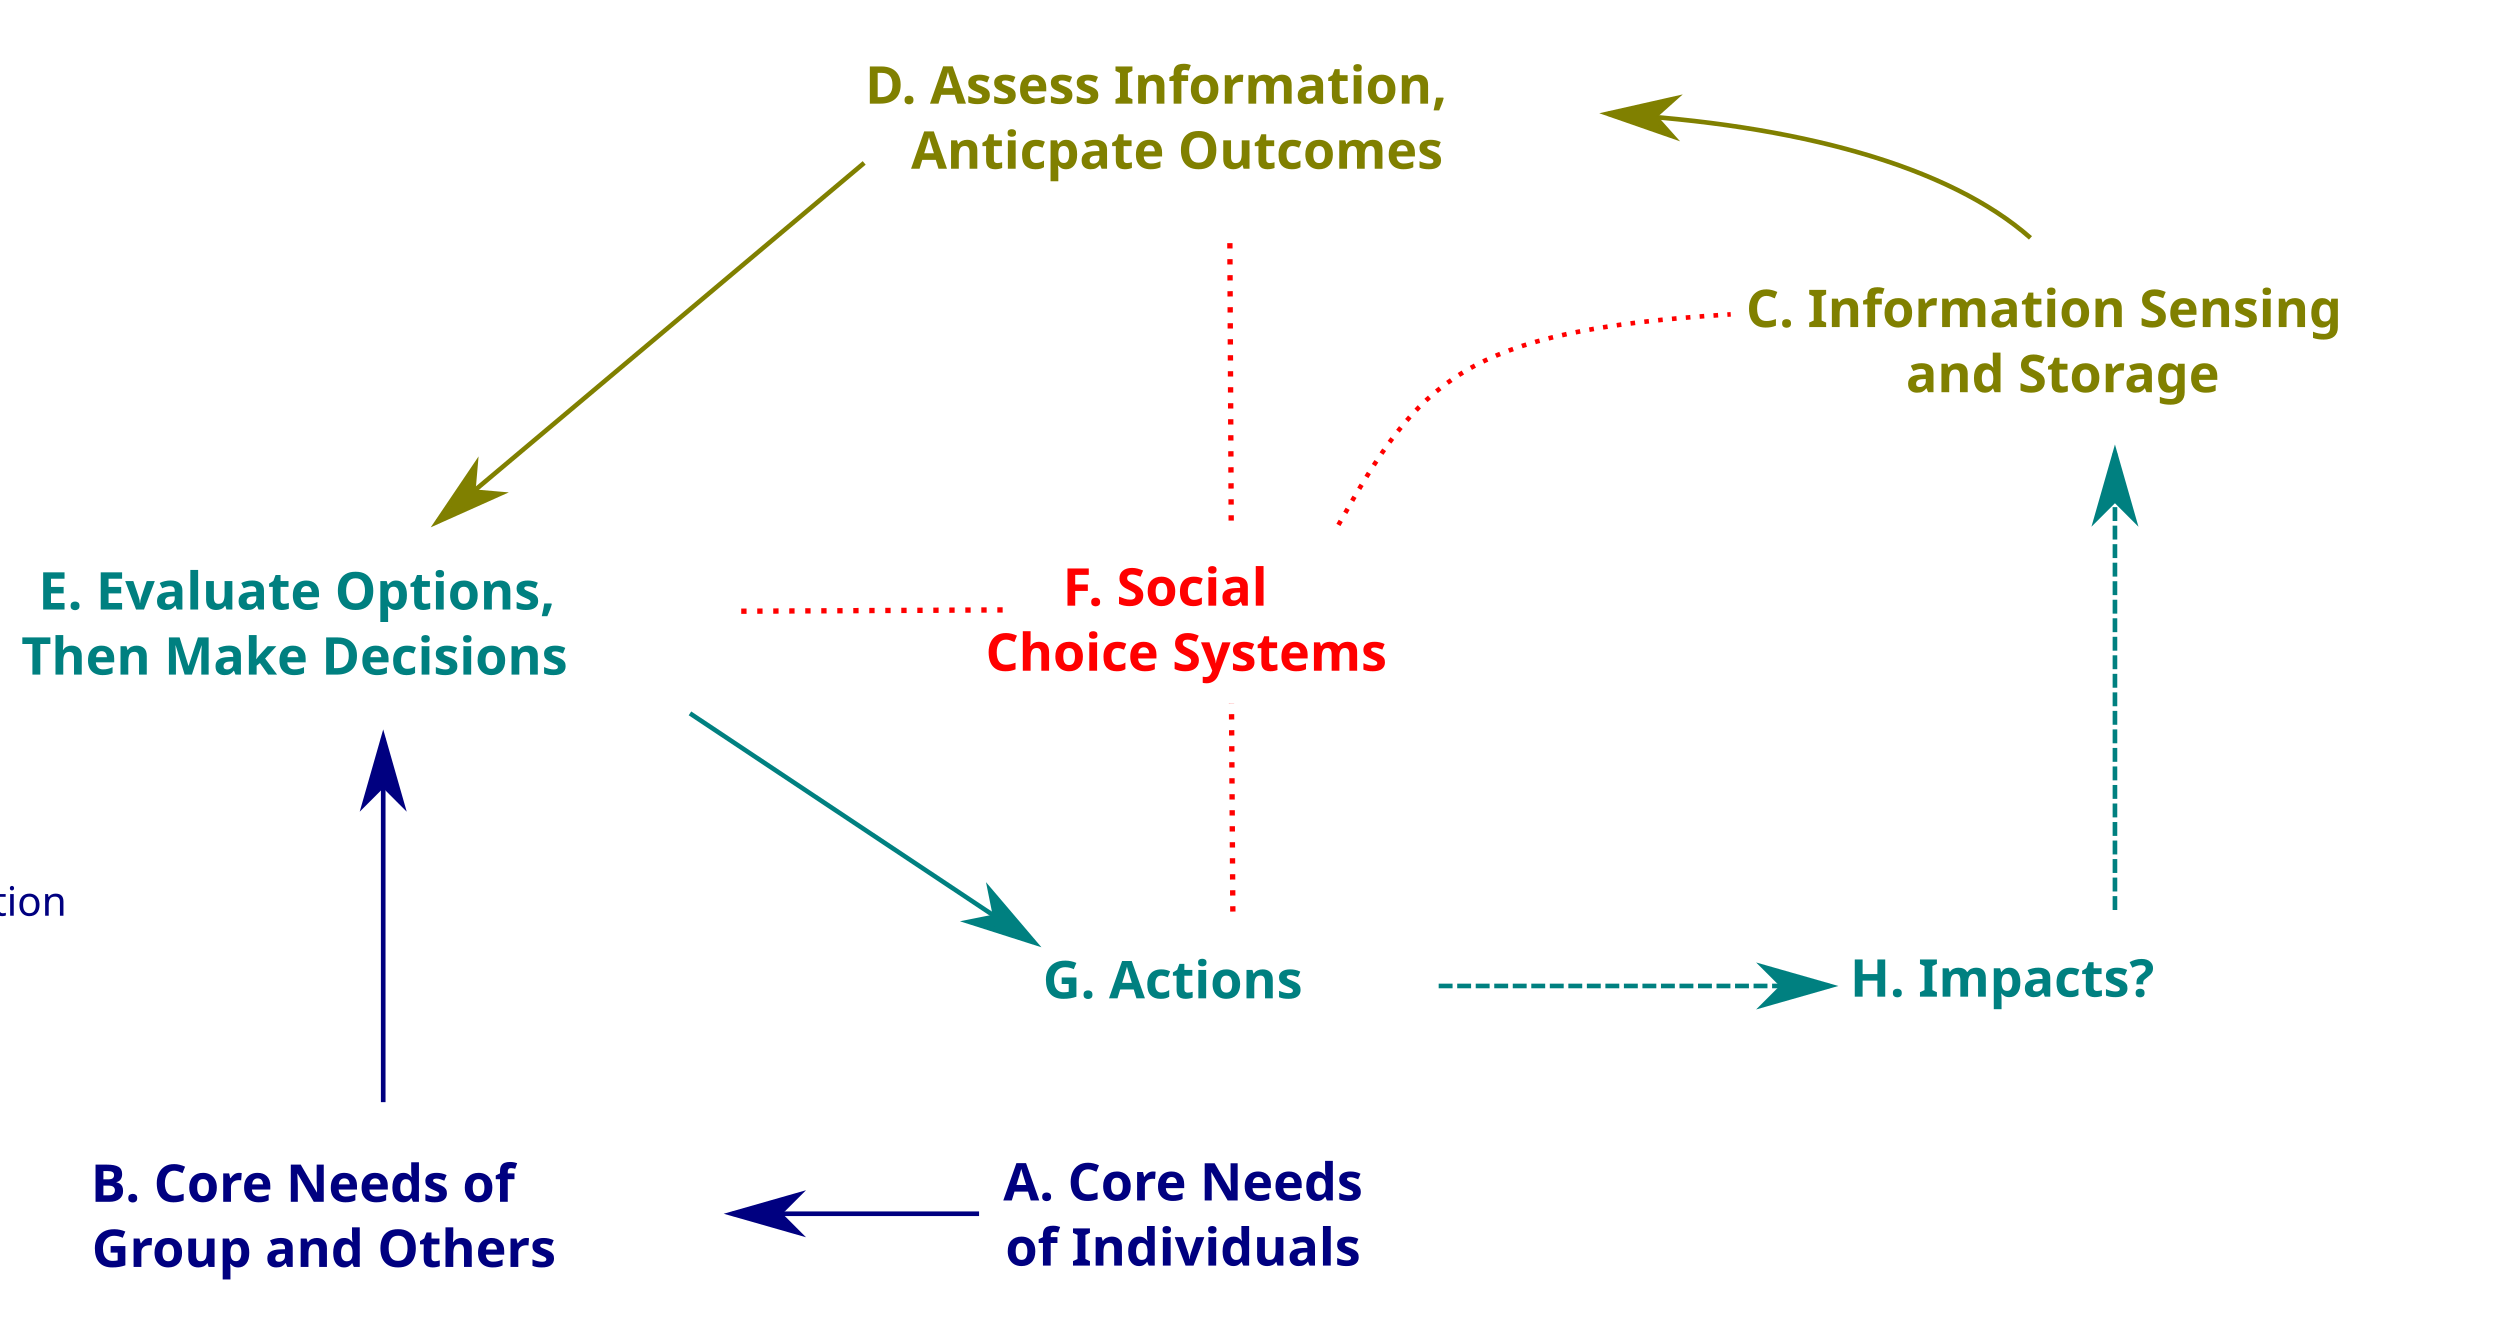
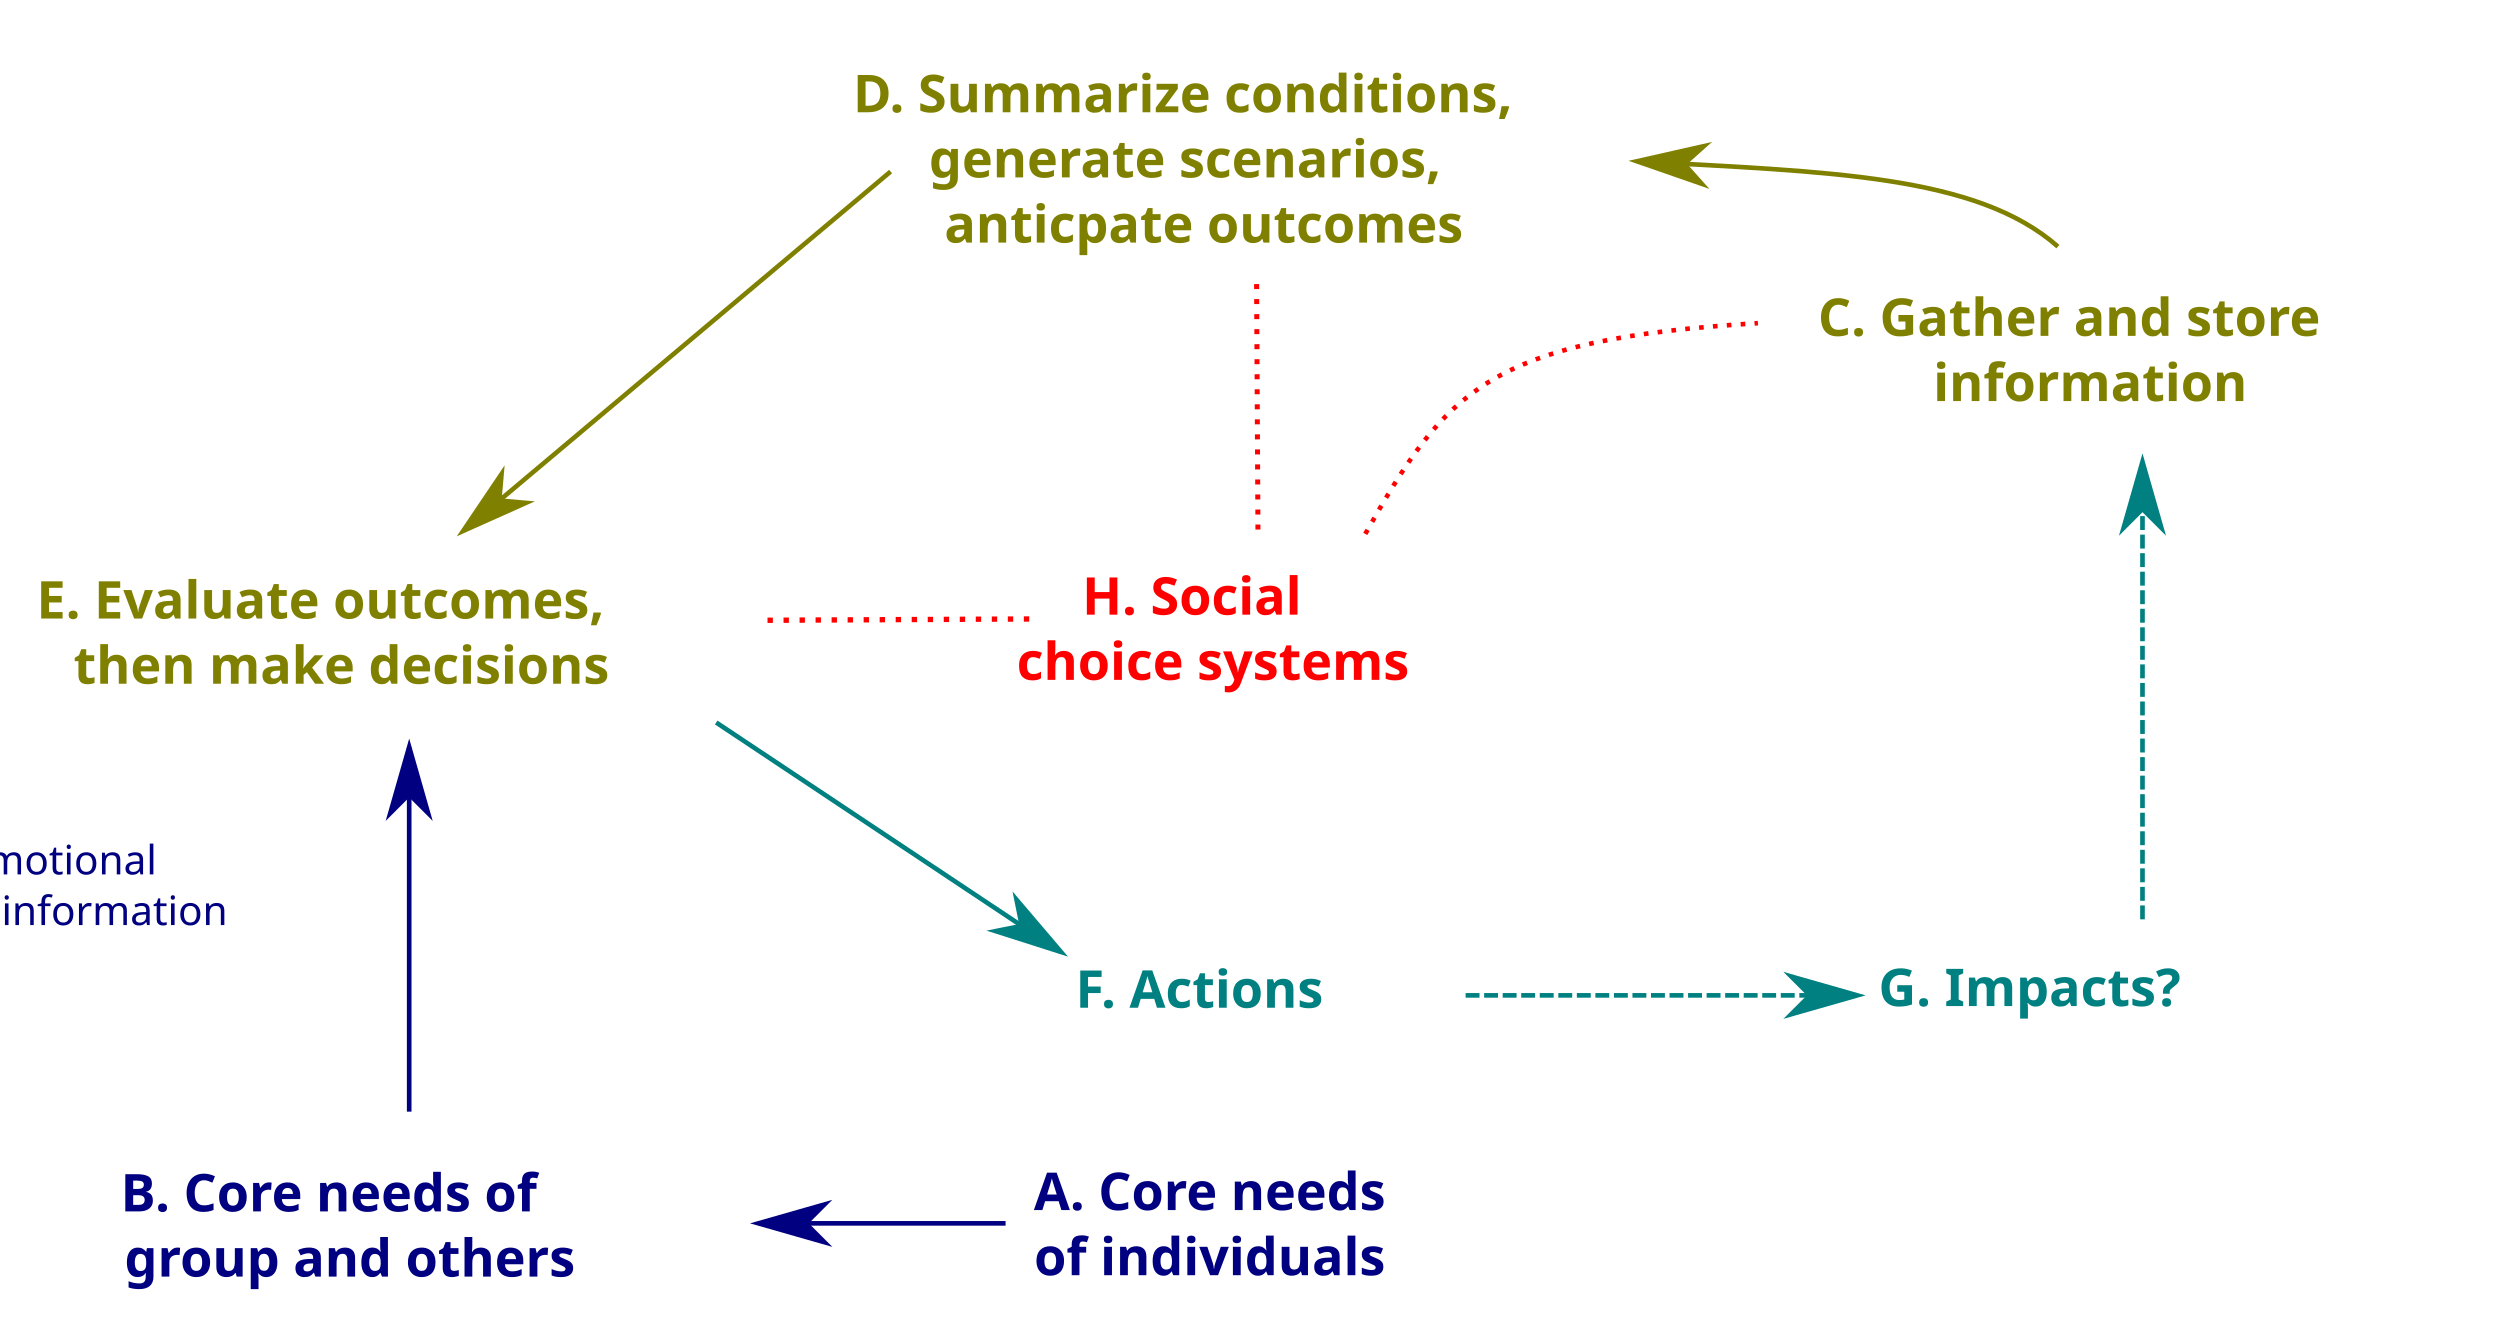
- <svg xmlns="http://www.w3.org/2000/svg" width="304.725mm" height="162.239mm" viewBox="0 0 1079.733 574.864" id="svg2" version="1.1">
+ <svg xmlns="http://www.w3.org/2000/svg" width="304.45mm" height="163.268mm" viewBox="0 0 1078.761 578.51" id="svg2" version="1.1">
  <defs id="defs4">
    <marker orient="auto" refY="0" refX="0" id="marker4935" style="overflow:visible">
      <path id="path4937" d="M 0,0 5,-5 -12.5,0 5,5 0,0 Z" style="fill:#808000;fill-opacity:1;fill-rule:evenodd;stroke:#808000;stroke-width:1pt;stroke-opacity:1" transform="matrix(-0.8,0,0,-0.8,-10,0)" />
    </marker>
    <marker orient="auto" refY="0" refX="0" id="marker4935-6" style="overflow:visible">
      <path id="path4937-5" d="M 0,0 5,-5 -12.5,0 5,5 0,0 Z" style="fill:#000080;fill-opacity:1;fill-rule:evenodd;stroke:#000080;stroke-width:1pt;stroke-opacity:1" transform="matrix(-0.8,0,0,-0.8,-10,0)" />
    </marker>
    <marker orient="auto" refY="0" refX="0" id="marker4935-8" style="overflow:visible">
      <path id="path4937-8" d="M 0,0 5,-5 -12.5,0 5,5 0,0 Z" style="fill:#808000;fill-opacity:1;fill-rule:evenodd;stroke:#808000;stroke-width:1pt;stroke-opacity:1" transform="matrix(-0.8,0,0,-0.8,-10,0)" />
    </marker>
    <marker orient="auto" refY="0" refX="0" id="marker4935-6-8" style="overflow:visible">
      <path id="path4937-5-9" d="M 0,0 5,-5 -12.5,0 5,5 0,0 Z" style="fill:#000080;fill-opacity:1;fill-rule:evenodd;stroke:#000080;stroke-width:1pt;stroke-opacity:1" transform="matrix(-0.8,0,0,-0.8,-10,0)" />
    </marker>
    <marker orient="auto" refY="0" refX="0" id="marker4935-6-9-4-2" style="overflow:visible">
      <path id="path4937-5-3-3-7" d="M 0,0 5,-5 -12.5,0 5,5 0,0 Z" style="fill:#008080;fill-opacity:1;fill-rule:evenodd;stroke:#008080;stroke-width:1pt;stroke-opacity:1" transform="matrix(-0.8,0,0,-0.8,-10,0)" />
    </marker>
    <marker orient="auto" refY="0" refX="0" id="marker4935-6-2-0" style="overflow:visible">
      <path id="path4937-5-6-6" d="M 0,0 5,-5 -12.5,0 5,5 0,0 Z" style="fill:#008080;fill-opacity:1;fill-rule:evenodd;stroke:#008080;stroke-width:1pt;stroke-opacity:1" transform="matrix(-0.8,0,0,-0.8,-10,0)" />
    </marker>
    <marker orient="auto" refY="0" refX="0" id="marker4935-6-2-0-3" style="overflow:visible">
      <path id="path4937-5-6-6-6" d="M 0,0 5,-5 -12.5,0 5,5 0,0 Z" style="fill:#008080;fill-opacity:1;fill-rule:evenodd;stroke:#008080;stroke-width:1pt;stroke-opacity:1" transform="matrix(-0.8,0,0,-0.8,-10,0)" />
    </marker>
  </defs>
-   <g id="layer1" transform="translate(19.30916,-10.47184)">
+   <g id="layer1" transform="translate(30.36789,-6.801782)">
    <text xml:space="preserve" style="font-style:normal;font-weight:normal;font-size:35px;line-height:125%;font-family:sans-serif;text-align:center;letter-spacing:0px;word-spacing:0px;text-anchor:middle;fill:#000000;fill-opacity:1;stroke:none;stroke-width:1px;stroke-linecap:butt;stroke-linejoin:miter;stroke-opacity:1" x="523.484" y="528.948" id="text4138">
-       <tspan x="523.484" y="528.948" style="font-weight:bold;font-size:22.5px;fill:#000080" id="tspan5918">A. Core Needs</tspan>
-       <tspan x="523.484" y="557.073" style="font-weight:bold;font-size:22.5px;fill:#000080" id="tspan5910">of Individuals</tspan>
+       <tspan x="523.484" y="528.948" style="font-weight:bold;font-size:22.5px;fill:#000080" id="tspan5918">A. Core needs</tspan>
+       <tspan x="523.484" y="557.073" style="font-weight:bold;font-size:22.5px;fill:#000080" id="tspan5910">of individuals</tspan>
      <tspan x="523.484" y="585.198" id="tspan4142" style="font-weight:bold;font-size:22.5px;fill:#000080" />
    </text>
    <text id="text4243" y="158.362" x="448" style="font-style:normal;font-weight:normal;font-size:35px;line-height:125%;font-family:sans-serif;letter-spacing:0px;word-spacing:0px;fill:#000000;fill-opacity:1;stroke:none;stroke-width:1px;stroke-linecap:butt;stroke-linejoin:miter;stroke-opacity:1" xml:space="preserve">
      <tspan y="158.362" x="448" id="tspan4245" />
    </text>
    <flowRoot style="font-style:normal;font-weight:normal;font-size:25px;line-height:125%;font-family:sans-serif;letter-spacing:0px;word-spacing:0px;fill:#000000;fill-opacity:1;stroke:none;stroke-width:1px;stroke-linecap:butt;stroke-linejoin:miter;stroke-opacity:1" id="flowRoot4324" xml:space="preserve" transform="translate(-2,2)">
      <flowRegion id="flowRegion4326">
        <rect y="716.362" x="66" height="52" width="144" id="rect4328" />
      </flowRegion>
      <flowPara id="flowPara4330" />
    </flowRoot>
    <text xml:space="preserve" style="font-style:normal;font-weight:normal;font-size:35px;line-height:125%;font-family:sans-serif;text-align:center;letter-spacing:0px;word-spacing:0px;text-anchor:middle;fill:#000080;fill-opacity:1;stroke:none;stroke-width:1px;stroke-linecap:butt;stroke-linejoin:miter;stroke-opacity:1" x="143.333" y="529.53" id="text4138-1">
-       <tspan x="143.333" y="529.53" id="tspan4142-7" style="font-weight:bold;font-size:22.5px;fill:#000080">B. Core Needs of</tspan>
-       <tspan x="143.333" y="557.655" style="font-weight:bold;font-size:22.5px;fill:#000080" id="tspan4492">Group and Others</tspan>
+       <tspan x="143.333" y="529.53" id="tspan4142-7" style="font-weight:bold;font-size:22.5px;fill:#000080">B. Core needs of</tspan>
+       <tspan x="143.333" y="557.655" style="font-weight:bold;font-size:22.5px;fill:#000080" id="tspan4492">group and others</tspan>
    </text>
    <text id="text4247-9" y="564.683" x="876.506" style="font-style:normal;font-weight:normal;font-size:25px;line-height:125%;font-family:sans-serif;letter-spacing:0px;word-spacing:0px;fill:#808000;fill-opacity:1;stroke:none;stroke-width:1px;stroke-linecap:butt;stroke-linejoin:miter;stroke-opacity:1" xml:space="preserve">
      <tspan y="564.683" x="876.506" style="font-size:17.5px;fill:#808000" id="tspan4490" />
    </text>
    <text id="text4247-1" y="512.205" x="882.117" style="font-style:normal;font-weight:normal;font-size:25px;line-height:125%;font-family:sans-serif;letter-spacing:0px;word-spacing:0px;fill:#808000;fill-opacity:1;stroke:none;stroke-width:1px;stroke-linecap:butt;stroke-linejoin:miter;stroke-opacity:1" xml:space="preserve">
      <tspan y="512.205" x="882.117" id="tspan4249-5" style="font-weight:bold;font-size:17.5px;fill:#808000" />
    </text>
    <text id="text4247-9-6" y="244.895" x="440.49" style="font-style:normal;font-weight:normal;font-size:25px;line-height:125%;font-family:sans-serif;letter-spacing:0px;word-spacing:0px;fill:#808000;fill-opacity:1;stroke:none;stroke-width:1px;stroke-linecap:butt;stroke-linejoin:miter;stroke-opacity:1" xml:space="preserve">
      <tspan y="244.895" x="440.49" style="font-size:17.5px;fill:#808000" id="tspan4490-0" />
    </text>
    <text xml:space="preserve" style="font-style:normal;font-weight:normal;font-size:25px;line-height:125%;font-family:sans-serif;letter-spacing:0px;word-spacing:0px;fill:#808000;fill-opacity:1;stroke:none;stroke-width:1px;stroke-linecap:butt;stroke-linejoin:miter;stroke-opacity:1" x="847.64" y="490.389" id="text4597">
      <tspan x="847.64" y="490.389" style="font-size:17.5px;fill:#808000" id="tspan4605" />
    </text>
-     <path style="fill:none;fill-rule:evenodd;stroke:#808000;stroke-width:2;stroke-linecap:butt;stroke-linejoin:miter;stroke-miterlimit:4;stroke-dasharray:none;stroke-opacity:1;marker-end:url(#marker4935)" d="M 857.632,113.219 C 822.423,82.144 757.298,64.219 675.279,59.6" id="path4335" />
+     <path style="fill:none;fill-rule:evenodd;stroke:#808000;stroke-width:2;stroke-linecap:butt;stroke-linejoin:miter;stroke-miterlimit:4;stroke-dasharray:none;stroke-opacity:1;marker-end:url(#marker4935)" d="M 857.632,113.219 C 822.423,82.144 758.232,81.025 676.213,76.405" id="path4335" />
    <text xml:space="preserve" style="font-style:normal;font-weight:normal;font-size:35px;line-height:125%;font-family:sans-serif;text-align:center;letter-spacing:0px;word-spacing:0px;text-anchor:middle;fill:#ff0000;fill-opacity:1;stroke:none;stroke-width:1px;stroke-linecap:butt;stroke-linejoin:miter;stroke-opacity:1" x="515.776" y="272.047" id="text4138-1-6">
-       <tspan x="515.776" y="272.047" id="tspan4142-7-0" style="font-weight:bold;font-size:22.5px;fill:#ff0000">F. Social</tspan>
-       <tspan x="515.776" y="300.172" style="font-weight:bold;font-size:22.5px;fill:#ff0000" id="tspan4492-6">Choice Systems</tspan>
+       <tspan x="515.776" y="272.047" id="tspan4142-7-0" style="font-weight:bold;font-size:22.5px;fill:#ff0000">H. Social</tspan>
+       <tspan x="515.776" y="300.172" style="font-weight:bold;font-size:22.5px;fill:#ff0000" id="tspan4492-6">choice systems</tspan>
    </text>
-     <text xml:space="preserve" style="font-style:normal;font-weight:normal;font-size:35px;line-height:125%;font-family:sans-serif;text-align:center;letter-spacing:0px;word-spacing:0px;text-anchor:middle;fill:#008080;fill-opacity:1;stroke:none;stroke-width:1px;stroke-linecap:butt;stroke-linejoin:miter;stroke-opacity:1" x="139.703" y="273.71" id="text4138-1-6-2">
-       <tspan x="143.614" y="273.71" style="font-weight:bold;font-size:22.5px;fill:#008080" id="tspan22641">E. Evaluate Options, </tspan>
-       <tspan x="139.703" y="301.835" style="font-weight:bold;font-size:22.5px;fill:#008080" id="tspan21728">Then Make Decisions</tspan>
-       <tspan x="139.703" y="329.96" style="font-weight:bold;font-size:22.5px;fill:#008080" id="tspan4492-6-2" />
+     <text xml:space="preserve" style="font-style:normal;font-weight:normal;font-size:35px;line-height:125%;font-family:sans-serif;text-align:center;letter-spacing:0px;word-spacing:0px;text-anchor:middle;fill:#808000;fill-opacity:1;stroke:none;stroke-width:1px;stroke-linecap:butt;stroke-linejoin:miter;stroke-opacity:1;" x="139.703" y="273.71" id="text4138-1-6-2">
+       <tspan x="139.703" y="273.71" style="font-weight:bold;font-size:22.5px;fill:#808000;" id="tspan3404">E. Evaluate outcomes,</tspan>
+       <tspan x="139.703" y="301.835" style="font-weight:bold;font-size:22.5px;fill:#808000;" id="tspan4492-6-2">then make decisions</tspan>
    </text>
    <text xml:space="preserve" style="font-style:normal;font-weight:normal;font-size:35px;line-height:125%;font-family:sans-serif;text-align:center;letter-spacing:0px;word-spacing:0px;text-anchor:middle;fill:#808000;fill-opacity:1;stroke:none;stroke-width:1px;stroke-linecap:butt;stroke-linejoin:miter;stroke-opacity:1" x="894.321" y="151.735" id="text4138-1-6-2-1">
-       <tspan x="898.232" y="151.735" style="font-weight:bold;font-size:22.5px;fill:#808000" id="tspan4492-6-2-6">C. Information Sensing </tspan>
-       <tspan x="894.321" y="179.86" style="font-weight:bold;font-size:22.5px;fill:#808000" id="tspan3528">and Storage</tspan>
+       <tspan x="894.321" y="151.735" style="font-weight:bold;font-size:22.5px;fill:#808000" id="tspan3528">C. Gather and store</tspan>
+       <tspan x="894.321" y="179.86" style="font-weight:bold;font-size:22.5px;fill:#808000" id="tspan3402">information</tspan>
    </text>
    <path style="fill:none;fill-rule:evenodd;stroke:#000080;stroke-width:2;stroke-linecap:butt;stroke-linejoin:miter;stroke-miterlimit:4;stroke-dasharray:none;stroke-opacity:1;marker-end:url(#marker4935-6)" d="m 403.543,534.683 -106.407,0" id="path4335-6" />
    <path style="fill:none;fill-rule:evenodd;stroke:#808000;stroke-width:2;stroke-linecap:butt;stroke-linejoin:miter;stroke-miterlimit:4;stroke-dasharray:none;stroke-opacity:1;marker-end:url(#marker4935-8)" d="M 353.926,80.832 169.682,235.735" id="path4335-4" />
    <path style="fill:none;fill-rule:evenodd;stroke:#000080;stroke-width:2;stroke-linecap:butt;stroke-linejoin:miter;stroke-miterlimit:4;stroke-dasharray:none;stroke-opacity:1;marker-end:url(#marker4935-6-8)" d="m 146.198,486.483 0,-157.1" id="path4335-6-2" />
    <text xml:space="preserve" style="font-style:normal;font-weight:normal;font-size:35px;line-height:125%;font-family:sans-serif;text-align:center;letter-spacing:0px;word-spacing:0px;text-anchor:middle;fill:#008080;fill-opacity:1;stroke:none;stroke-width:1px;stroke-linecap:butt;stroke-linejoin:miter;stroke-opacity:1" x="509.93" y="441.648" id="text4138-1-6-2-6">
-       <tspan x="509.93" y="441.648" style="font-weight:bold;font-size:22.5px;fill:#008080" id="tspan24217">G. Actions</tspan>
+       <tspan x="509.93" y="441.648" style="font-weight:bold;font-size:22.5px;fill:#008080" id="tspan24217">F. Actions</tspan>
    </text>
    <text xml:space="preserve" style="font-style:normal;font-weight:normal;font-size:35px;line-height:125%;font-family:sans-serif;text-align:center;letter-spacing:0px;word-spacing:0px;text-anchor:middle;fill:#008080;fill-opacity:1;stroke:none;stroke-width:1px;stroke-linecap:butt;stroke-linejoin:miter;stroke-opacity:1" x="868.169" y="440.93" id="text4138-1-6-2-6-9">
-       <tspan x="868.169" y="440.93" style="font-weight:bold;font-size:22.5px;fill:#008080" id="tspan18108-4">H. Impacts?</tspan>
+       <tspan x="868.169" y="440.93" style="font-weight:bold;font-size:22.5px;fill:#008080" id="tspan18108-4">G. Impacts?</tspan>
    </text>
    <text xml:space="preserve" style="font-style:normal;font-weight:normal;font-size:35px;line-height:125%;font-family:sans-serif;text-align:center;letter-spacing:0px;word-spacing:0px;text-anchor:middle;fill:#808000;fill-opacity:1;stroke:none;stroke-width:1px;stroke-linecap:butt;stroke-linejoin:miter;stroke-opacity:1" x="511.796" y="55.231" id="text4138-1-6-2-6-8">
-       <tspan x="511.796" y="55.231" style="font-weight:bold;font-size:22.5px;fill:#808000" id="tspan21022">D. Assess Information,</tspan>
-       <tspan x="511.796" y="83.356" style="font-weight:bold;font-size:22.5px;fill:#808000" id="tspan24793">Anticpate Outcomes</tspan>
+       <tspan x="511.796" y="55.231" style="font-weight:bold;font-size:22.5px;fill:#808000" id="tspan21022">D. Summarize conditions,</tspan>
+       <tspan x="515.707" y="83.356" style="font-weight:bold;font-size:22.5px;fill:#808000" id="tspan24793">generate scenarios, </tspan>
+       <tspan x="511.796" y="111.481" style="font-weight:bold;font-size:22.5px;fill:#808000" id="tspan4304">anticpate outcomes</tspan>
    </text>
    <path style="fill:none;fill-rule:evenodd;stroke:#008080;stroke-width:2;stroke-linecap:butt;stroke-linejoin:miter;stroke-miterlimit:4;stroke-dasharray:none;stroke-opacity:1;marker-end:url(#marker4935-6-9-4-2)" d="m 278.685,318.574 148.581,98.883" id="path4335-6-7-0-2" />
    <path style="fill:none;fill-rule:evenodd;stroke:#008080;stroke-width:2;stroke-linecap:butt;stroke-linejoin:miter;stroke-miterlimit:4;stroke-dasharray:6, 2;stroke-dashoffset:0;stroke-opacity:1;marker-end:url(#marker4935-6-2-0)" d="m 602.046,436.306 168.754,0" id="path4335-6-1-1" />
-     <rect style="color:#000000;clip-rule:nonzero;display:inline;overflow:visible;visibility:visible;opacity:1;isolation:auto;mix-blend-mode:normal;color-interpolation:sRGB;color-interpolation-filters:linearRGB;solid-color:#000000;solid-opacity:1;fill:none;fill-opacity:1;fill-rule:nonzero;stroke:#000000;stroke-width:0.01;stroke-linecap:butt;stroke-linejoin:miter;stroke-miterlimit:4;stroke-dasharray:0.03,0.01;stroke-dashoffset:0;stroke-opacity:1;color-rendering:auto;image-rendering:auto;shape-rendering:auto;text-rendering:auto;enable-background:accumulate" id="rect21566" width="1079.674" height="574.806" x="-19.28" y="10.501" />
+     <rect style="color:#000000;clip-rule:nonzero;display:inline;overflow:visible;visibility:visible;opacity:1;isolation:auto;mix-blend-mode:normal;color-interpolation:sRGB;color-interpolation-filters:linearRGB;solid-color:#000000;solid-opacity:1;fill:none;fill-opacity:1;fill-rule:nonzero;stroke:#000000;stroke-width:0.01;stroke-linecap:butt;stroke-linejoin:miter;stroke-miterlimit:4;stroke-dasharray:0.03, 0.01;stroke-dashoffset:0;stroke-opacity:1;color-rendering:auto;image-rendering:auto;shape-rendering:auto;text-rendering:auto;enable-background:accumulate" id="rect21566" width="1078.751" height="578.5" x="-30.363" y="6.807" />
    <path style="fill:none;fill-rule:evenodd;stroke:#ff0000;stroke-width:2;stroke-linecap:butt;stroke-linejoin:miter;stroke-miterlimit:4;stroke-dasharray:2, 4;stroke-dashoffset:0;stroke-opacity:1" d="m 558.752,237.18 c 34.9,-62.021 52.947,-83.803 169.428,-90.938" id="path4335-6-7-06-7" />
-     <path style="fill:none;fill-rule:evenodd;stroke:#ff0000;stroke-width:2.304;stroke-linecap:butt;stroke-linejoin:miter;stroke-miterlimit:4;stroke-dasharray:2.304, 4.609;stroke-dashoffset:0;stroke-opacity:1" d="m 513.144,404.175 -0.58,-89.934" id="path4335-6-7-06-1-7" />
-     <path style="fill:none;fill-rule:evenodd;stroke:#ff0000;stroke-width:2.304;stroke-linecap:butt;stroke-linejoin:miter;stroke-miterlimit:4;stroke-dasharray:2.304, 4.609;stroke-dashoffset:0;stroke-opacity:1" d="M 512.438,235.31 511.858,113.781" id="path4335-6-7-06-1-7-7" />
+     <path style="fill:none;fill-rule:evenodd;stroke:#ff0000;stroke-width:2.162;stroke-linecap:butt;stroke-linejoin:miter;stroke-miterlimit:4;stroke-dasharray:2.162, 4.324;stroke-dashoffset:0;stroke-opacity:1" d="M 512.439,235.305 511.857,128.723" id="path4335-6-7-06-1-7-7" />
    <path style="fill:none;fill-rule:evenodd;stroke:#ff0000;stroke-width:2.304;stroke-linecap:butt;stroke-linejoin:miter;stroke-miterlimit:4;stroke-dasharray:2.304, 4.609;stroke-dashoffset:0;stroke-opacity:1" d="m 300.82,274.451 116.331,-0.58" id="path4335-6-7-06-1-7-6" />
    <path style="fill:none;fill-rule:evenodd;stroke:#008080;stroke-width:2;stroke-linecap:butt;stroke-linejoin:miter;stroke-miterlimit:4;stroke-dasharray:6, 2;stroke-dashoffset:0;stroke-opacity:1;marker-end:url(#marker4935-6-2-0-3)" d="m 894.125,403.498 0,-197.19" id="path4335-6-1-1-7" />
-     <text xml:space="preserve" style="font-style:normal;font-weight:normal;font-size:90px;line-height:125%;font-family:sans-serif;text-align:end;letter-spacing:0px;word-spacing:0px;text-anchor:end;fill:#000080;fill-opacity:1" x="126.514" y="384.11" id="text4312">
-       <tspan id="tspan4314" x="126.514" y="384.11" style="font-size:17.5px;text-align:end;text-anchor:end;fill:#000080">emotional</tspan>
-       <tspan x="126.514" y="405.985" id="tspan4316" style="font-size:17.5px;text-align:end;text-anchor:end;fill:#000080">information</tspan>
+     <text xml:space="preserve" style="font-style:normal;font-weight:normal;font-size:90px;line-height:125%;font-family:sans-serif;text-align:center;letter-spacing:0px;word-spacing:0px;text-anchor:middle;fill:#000080;fill-opacity:1" x="77.573" y="384.11" id="text4312">
+       <tspan id="tspan4314" x="77.573" y="384.11" style="font-size:17.5px;text-align:center;text-anchor:middle;fill:#000080">Emotional</tspan>
+       <tspan x="77.573" y="405.985" id="tspan4316" style="font-size:17.5px;text-align:center;text-anchor:middle;fill:#000080">information</tspan>
    </text>
  </g>
</svg>
